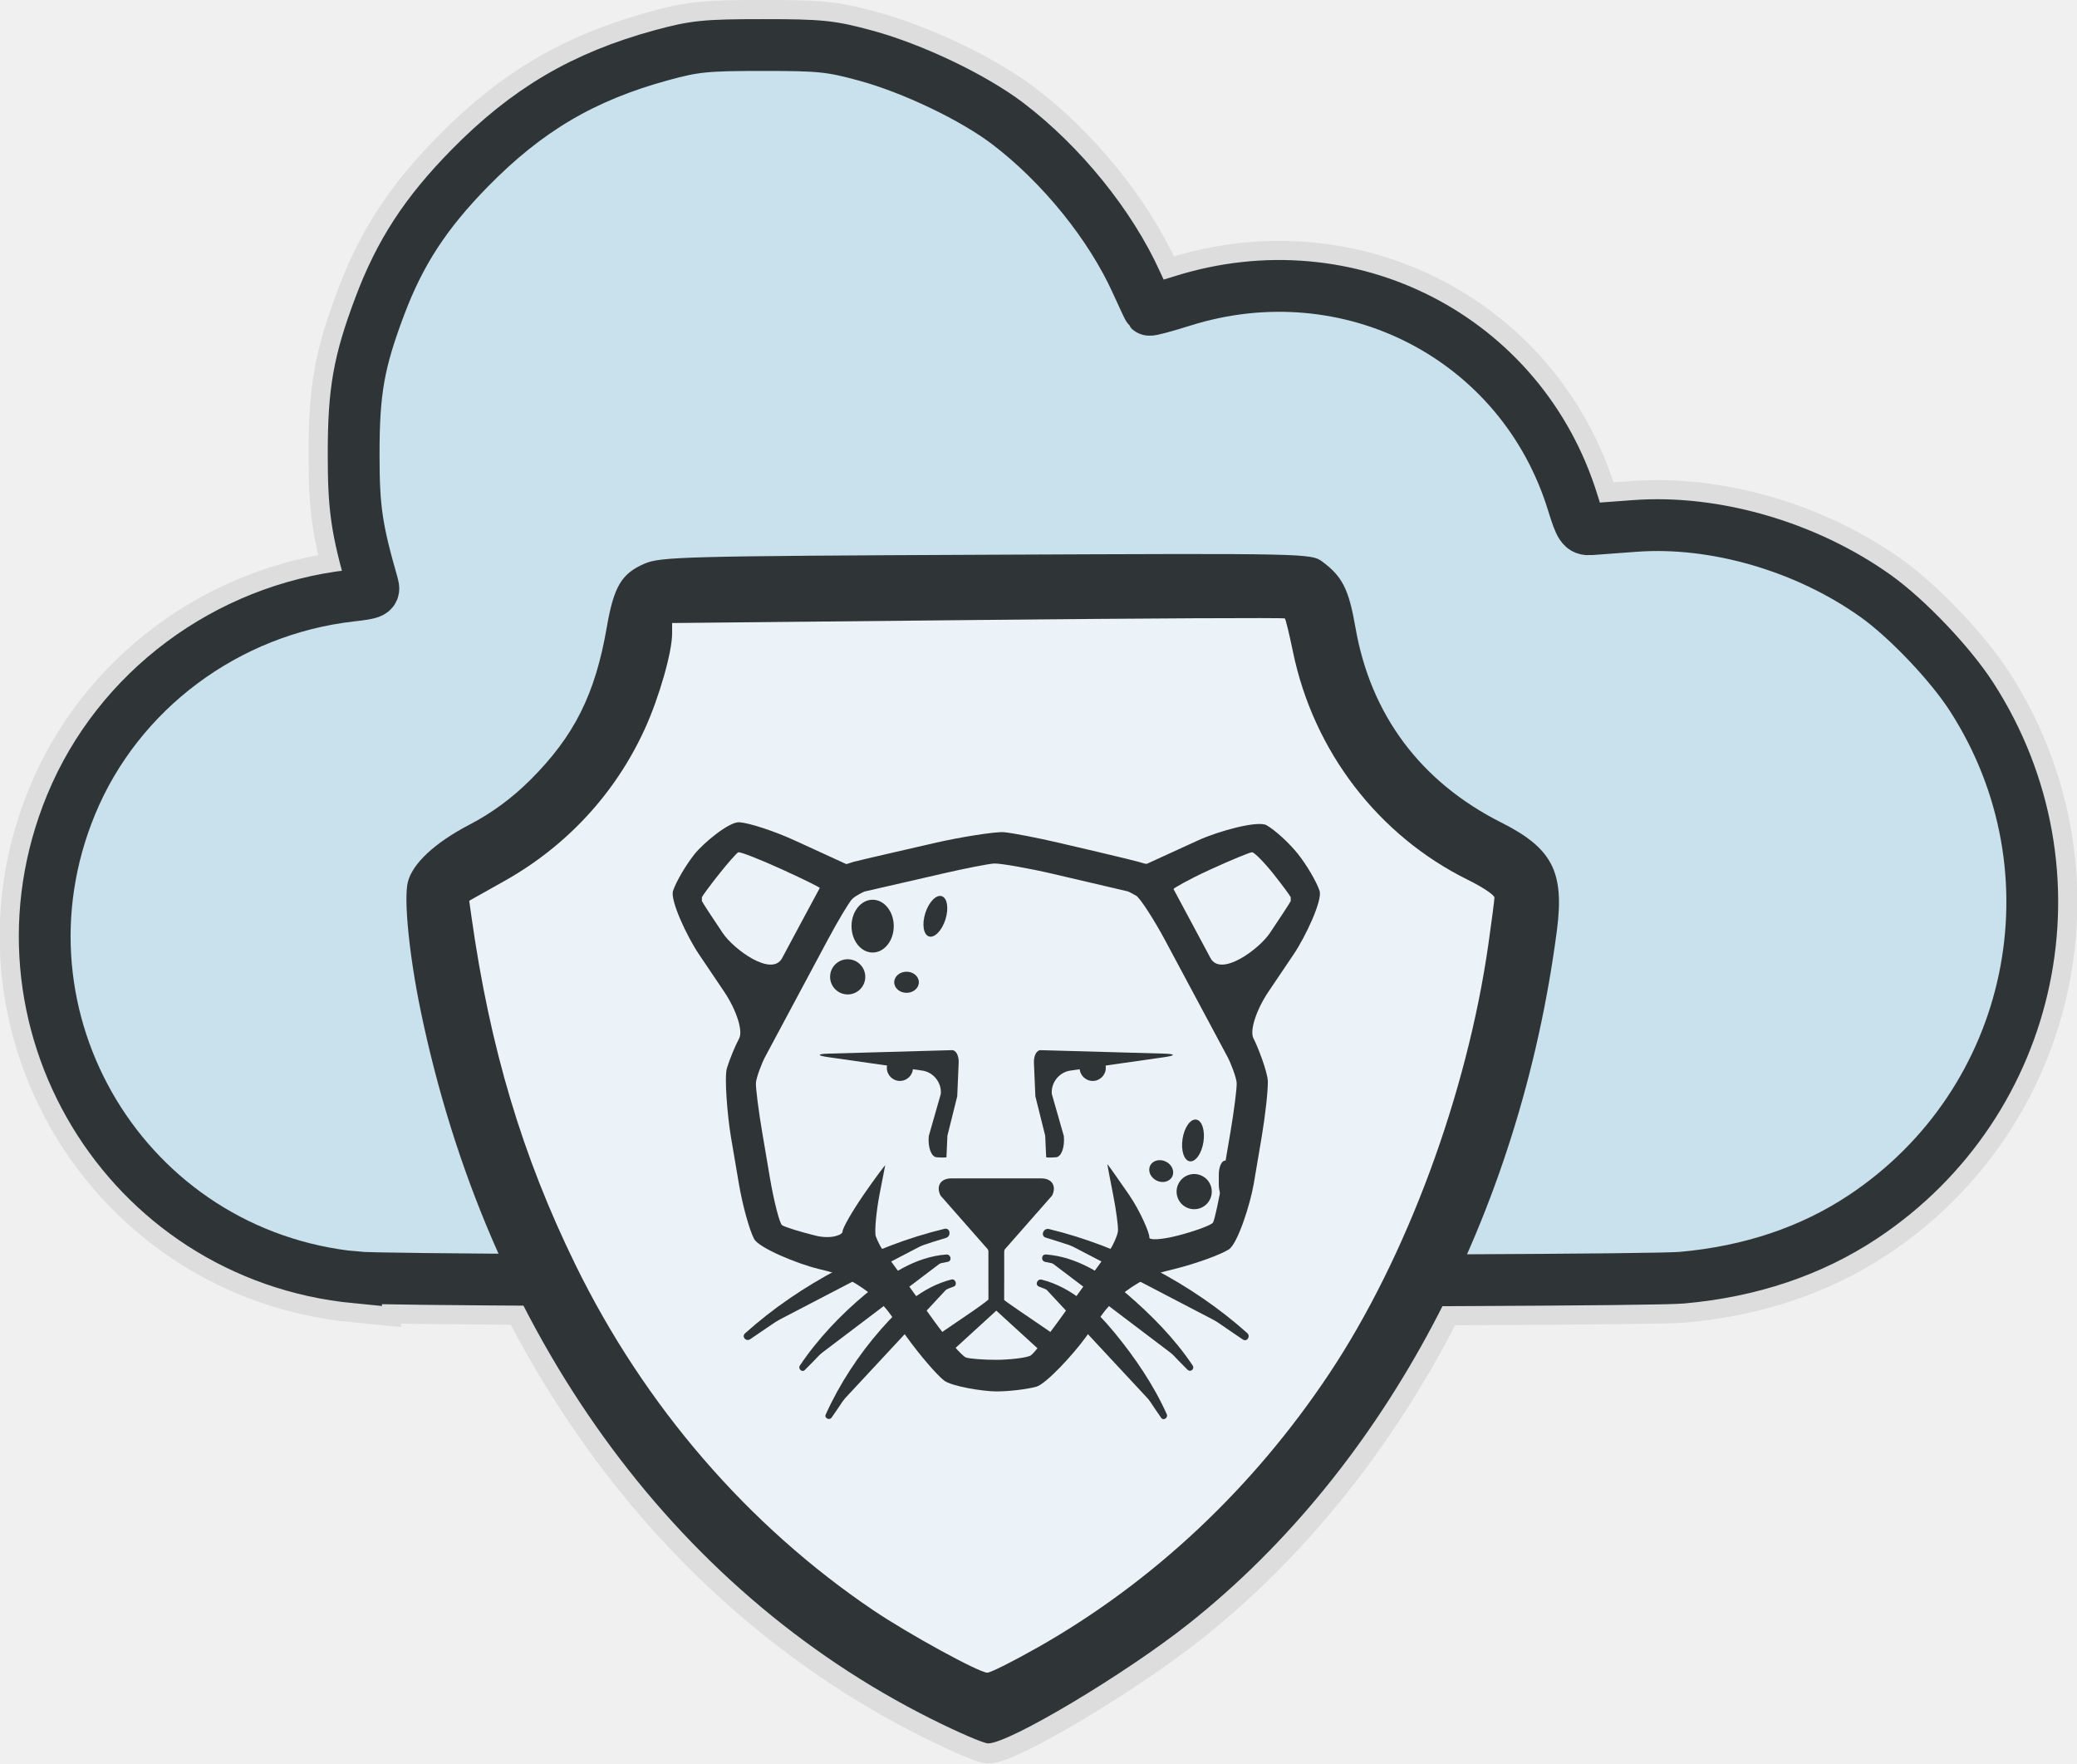
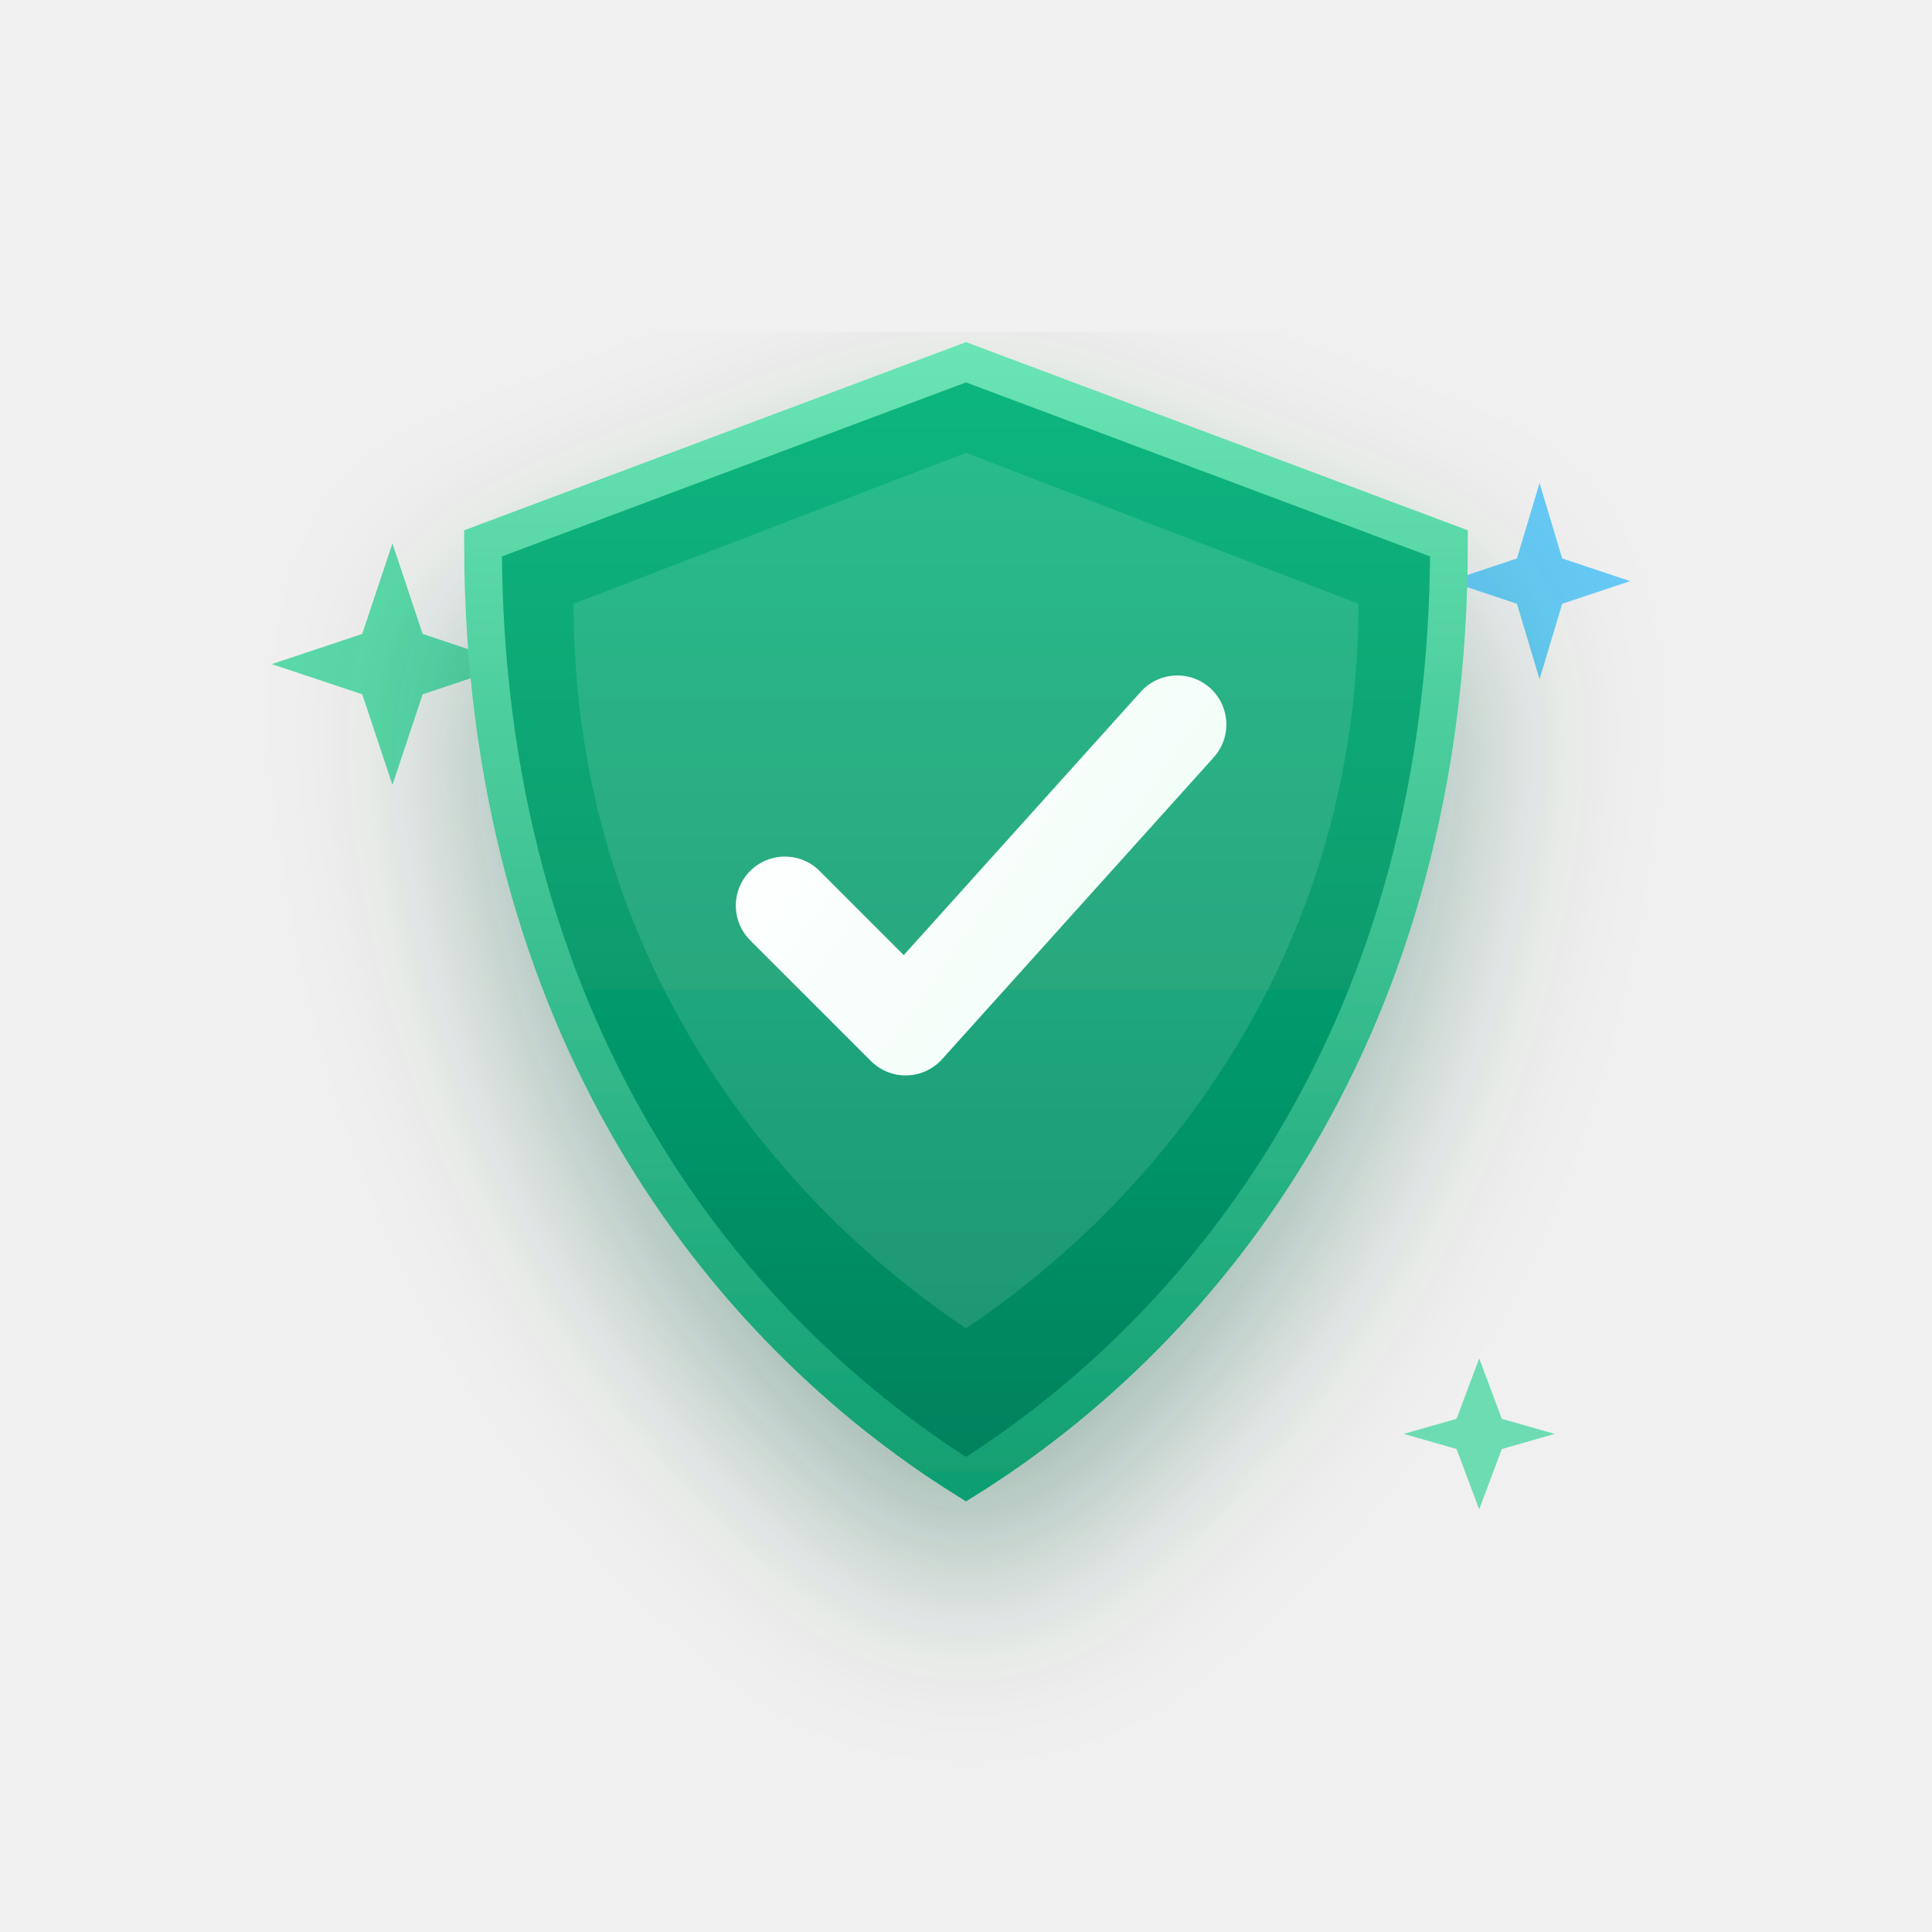
- <svg xmlns="http://www.w3.org/2000/svg" width="120" height="101.871" viewBox="0 0 31.75 26.953" version="1.1" id="svg1">
-   <defs id="defs1" />
-   <g id="layer1">
-     <g id="g321" transform="matrix(0.1837685,0,0,0.1837685,207.6517,-0.8652676)">
-       <path style="fill:#2f3536;fill-opacity:1;stroke:#dddddd;stroke-width:3.334;stroke-dasharray:none;stroke-opacity:1" d="m -1052.522,147.664 c -21.587,-10.823 -36.899,-32.076 -42.458,-58.933 -0.943,-4.555 -1.41,-9.26 -1.058,-10.661 0.387,-1.542 2.253,-3.278 5.138,-4.779 1.846,-0.96 3.537,-2.206 5.059,-3.724 3.652,-3.646 5.391,-7.12 6.354,-12.699 0.583,-3.372 1.221,-4.448 3.13,-5.276 1.339,-0.58 3.324,-0.632 28.449,-0.745 26.835,-0.12 27.016,-0.117 27.965,0.591 1.647,1.229 2.184,2.304 2.731,5.463 1.257,7.265 5.433,12.85 12.126,16.217 4.249,2.138 5.265,4.106 4.631,8.97 -3.078,23.607 -14.252,44.666 -30.583,57.635 -5.297,4.207 -14.982,9.989 -16.731,9.989 -0.366,0 -2.504,-0.922 -4.751,-2.048 z" id="path287" />
-       <path style="fill:#ffffff;fill-opacity:0.298;stroke:#dddddd;stroke-width:7.492;stroke-dasharray:none;stroke-opacity:1" d="m -1100.345,110.959 c -19.181,-1.856 -31.042,-21.531 -23.706,-39.322 3.915,-9.493 12.925,-16.212 23.318,-17.388 1.803,-0.204 1.949,-0.279 1.77,-0.905 -1.34,-4.67 -1.585,-6.353 -1.583,-10.86 0,-5.261 0.423,-7.652 2.164,-12.286 1.683,-4.482 3.814,-7.756 7.479,-11.492 4.772,-4.865 9.468,-7.632 15.959,-9.405 2.764,-0.755 3.685,-0.848 8.434,-0.848 4.797,0 5.654,0.088 8.557,0.879 3.925,1.07 8.959,3.478 11.821,5.654 4.459,3.391 8.547,8.441 10.705,13.224 0.535,1.186 1.016,2.204 1.069,2.261 0.057,0.057 1.278,-0.269 2.722,-0.725 13.882,-4.385 28.268,3.04 32.502,16.775 0.622,2.018 0.781,2.255 1.474,2.204 0.427,-0.028 2.085,-0.154 3.684,-0.273 6.663,-0.494 14.263,1.716 20.032,5.825 2.622,1.867 6.218,5.647 7.99,8.398 9.346,14.507 5.337,33.692 -9.036,43.236 -4.302,2.857 -9.371,4.561 -15.073,5.066 -4.307,0.382 -106.324,0.361 -110.282,-0.021 z" id="path288" />
-       <path style="fill:#c9e0ed;fill-opacity:1;stroke:#2f3536;stroke-width:4.308;stroke-dasharray:none;stroke-opacity:1" d="m -1100.345,110.959 c -19.181,-1.856 -31.042,-21.531 -23.706,-39.322 3.915,-9.493 12.925,-16.212 23.318,-17.388 1.803,-0.204 1.949,-0.279 1.77,-0.905 -1.34,-4.67 -1.585,-6.353 -1.583,-10.86 0,-5.261 0.423,-7.652 2.164,-12.286 1.683,-4.482 3.814,-7.756 7.479,-11.492 4.772,-4.865 9.468,-7.632 15.959,-9.405 2.764,-0.755 3.685,-0.848 8.434,-0.848 4.797,0 5.654,0.088 8.557,0.879 3.925,1.07 8.959,3.478 11.821,5.654 4.459,3.391 8.547,8.441 10.705,13.224 0.535,1.186 1.016,2.204 1.069,2.261 0.057,0.057 1.278,-0.269 2.722,-0.725 13.882,-4.385 28.268,3.04 32.502,16.775 0.622,2.018 0.781,2.255 1.474,2.204 0.427,-0.028 2.085,-0.154 3.684,-0.273 6.663,-0.494 14.263,1.716 20.032,5.825 2.622,1.867 6.218,5.647 7.99,8.398 9.346,14.507 5.337,33.692 -9.036,43.236 -4.302,2.857 -9.371,4.561 -15.073,5.066 -4.307,0.382 -106.324,0.361 -110.282,-0.021 z" id="path289" />
-       <path style="fill:#2f3536;fill-opacity:1;stroke-width:7.079" d="m -1052.522,147.664 c -21.587,-10.823 -36.899,-32.076 -42.458,-58.933 -0.943,-4.555 -1.41,-9.26 -1.058,-10.661 0.387,-1.542 2.253,-3.278 5.138,-4.779 1.846,-0.96 3.537,-2.206 5.059,-3.724 3.652,-3.646 5.391,-7.12 6.354,-12.699 0.583,-3.372 1.221,-4.448 3.13,-5.276 1.339,-0.58 3.324,-0.632 28.449,-0.745 26.835,-0.12 27.016,-0.117 27.965,0.591 1.647,1.229 2.184,2.304 2.731,5.463 1.257,7.265 5.433,12.85 12.126,16.217 4.249,2.138 5.265,4.106 4.631,8.97 -3.078,23.607 -14.252,44.666 -30.583,57.635 -5.297,4.207 -14.982,9.989 -16.731,9.989 -0.366,0 -2.504,-0.922 -4.751,-2.048 z" id="path290" />
-       <path style="fill:#ebf3f8;fill-opacity:1;stroke-width:7.079" d="m -1043.627,141.721 c 9.598,-5.447 17.878,-13.224 24.232,-22.759 6.427,-9.646 11.466,-23.248 13.246,-35.76 0.27,-1.9 0.495,-3.628 0.498,-3.839 0,-0.212 -0.975,-0.867 -2.174,-1.458 -7.483,-3.684 -12.876,-10.705 -14.587,-18.992 -0.3,-1.452 -0.602,-2.697 -0.671,-2.766 -0.071,-0.071 -11.566,-0.014 -25.549,0.127 l -25.423,0.253 v 0.877 c 0,1.554 -1.086,5.344 -2.278,7.948 -2.447,5.348 -6.491,9.724 -11.672,12.632 l -2.927,1.643 0.178,1.269 c 1.545,10.979 4.231,19.971 8.676,29.044 5.734,11.703 14.322,21.657 24.767,28.705 2.912,1.965 8.784,5.179 9.474,5.186 0.263,0.003 2.157,-0.948 4.209,-2.112 z" id="path291" />
-       <g id="g320" transform="matrix(0.05258037,0,0,0.05258037,-1074.009,69.93369)" style="fill:#2f3536;fill-opacity:1;stroke-width:2.226">
-         <rect ry="22.263" y="595.362" x="864" height="60" width="20" id="rect291" style="fill:#2f3536;fill-opacity:1;stroke:none;stroke-width:2.226" rx="22.263" />
-         <rect y="28.362" x="0" height="1024" width="1024" id="rect292" style="opacity:0;fill:#2f3536;fill-opacity:1;stroke:none;stroke-width:35.621" />
-         <path style="fill:#2f3536;fill-opacity:1;stroke-width:11.575" id="path292" d="m 1023.407,168.604 c -4.877,-14.542 -20.215,-40.643 -33.983,-58.014 -13.799,-17.392 -36.26,-37.976 -49.903,-45.744 -13.653,-7.799 -76.071,9.26 -107.641,23.698 l -23.043,10.518 c -31.57,14.449 -57.842,26.48 -58.373,26.73 -0.515,0.27 -4.227,0 -7.107,-1.191 -2.891,-1.243 -38.017,-9.889 -71.839,-17.797 L 610.966,92.658 C 577.134,84.75 538.144,77.216 524.293,75.911 510.432,74.595 451.321,84.495 417.499,92.257 l -64.82,14.896 c -33.842,7.757 -63.884,14.818 -66.723,15.681 -2.87,0.842 -10.856,3.754 -11.397,3.463 -0.536,-0.307 -27.822,-12.79 -59.381,-27.239 L 192.161,88.54 C 160.565,74.101 121.601,61.332 105.545,60.152 89.49,58.971 48.395,93.193 34.611,110.585 20.791,127.951 5.495,154.077 0.592,168.615 -4.311,183.157 22.284,240.448 41.719,269.227 l 39.723,58.919 c 19.404,28.778 30.104,62.049 23.73,73.908 -6.359,11.906 -15.052,33.052 -19.336,47.012 -4.289,13.986 0.666,75.296 6.452,109.534 l 12.411,73.076 c 5.797,34.232 16.69,73.695 24.198,87.697 7.529,14.012 67.076,38.745 100.794,47.095 l 15.083,3.738 c 33.681,8.355 77.881,38.241 98.184,66.4 l 27.229,37.674 c 20.293,28.17 46.783,59.085 58.856,68.714 12.026,9.624 62.917,17.501 82.971,17.501 20.09,0 48.634,-3.39 63.499,-7.529 14.849,-4.133 58.024,-50.511 78.317,-78.686 l 26.782,-37.087 c 20.314,-28.134 64.466,-58.097 98.158,-66.556 l 15.702,-3.946 c 33.671,-8.459 72.177,-22.388 85.544,-30.952 13.378,-8.574 33.52,-69.837 39.333,-104.07 l 12.385,-73.061 c 5.782,-34.253 10.211,-74.199 9.837,-88.836 -0.369,-14.6 -16.352,-55.82 -22.721,-67.726 -6.354,-11.865 4.336,-45.13 23.735,-73.908 l 39.723,-58.919 c 19.414,-28.768 46.009,-86.059 41.101,-100.617 z M 79.268,235.499 C 61.991,209.908 47.142,187.046 46.237,184.743 c 0,0 0,0 0,-2.652 0,-3.322 0,-3.322 0,-3.322 1.326,-3.031 13.721,-19.711 27.51,-37.092 13.82,-17.366 27.317,-32.636 30.016,-33.952 2.688,-1.3 36.026,11.875 67.602,26.283 l 4.934,2.267 c 31.575,14.433 56.948,26.974 56.392,27.874 -0.567,0.899 -15.328,28.31 -31.705,58.939 l -27.77,51.884 C 156.837,305.596 96.54,261.116 79.268,235.499 Z M 892.285,472.603 c 0.38,8.464 -4.071,43.414 -9.858,77.662 l -12.411,73.082 c -5.787,34.217 -12.624,65.756 -15.224,70.045 -2.537,4.284 -31.783,14.605 -56.865,20.912 -25.113,6.307 -44.808,7.341 -43.846,2.34 0.962,-5.038 -13.586,-40.289 -32.345,-67.612 -18.79,-27.302 -34.139,-48.863 -34.113,-47.912 0.026,0.946 4.305,23.376 9.109,47.678 4.789,24.333 8.277,50.303 7.763,57.723 -0.53,7.425 -9,24.614 -11.761,28.471 -2.787,3.853 -15.276,21.166 -27.79,38.47 -12.52,17.314 -37.534,52.035 -55.664,77.137 -18.104,25.092 -37.232,48.868 -42.515,52.778 -5.277,3.905 -34.679,7.128 -54.77,7.128 -20.049,0 -41.6,-1.627 -47.87,-3.619 -6.239,-1.981 -31.456,-31.383 -49.742,-56.73 -18.296,-25.352 -43.456,-60.213 -55.893,-77.47 -12.463,-17.257 -24.785,-34.357 -27.463,-38.028 -2.62,-3.666 -6.946,-12.369 -9.577,-19.321 -2.615,-6.967 1.055,-42.208 5.828,-66.541 4.794,-24.302 8.813,-44.974 8.948,-45.957 0.14,-0.972 -15.135,18.884 -33.92,46.196 -18.79,27.328 -33.863,53.683 -33.525,58.586 0.322,4.908 -17.683,12.655 -42.744,6.432 -25.055,-6.213 -48.9,-13.669 -52.965,-16.534 -4.061,-2.865 -13.284,-39.952 -19.097,-74.168 L 141.597,550.27 c -5.802,-34.248 -10.237,-69.198 -9.863,-77.662 0.38,-8.501 9.707,-32.35 14.303,-40.893 4.565,-8.558 21.738,-40.622 38.121,-71.236 l 60.91,-113.808 c 16.373,-30.598 33.894,-59.886 38.932,-65.101 5.043,-5.199 18.868,-11.672 19.503,-11.818 0.655,-0.146 28.841,-6.629 62.688,-14.381 l 62.517,-14.366 c 33.816,-7.773 69.468,-14.761 79.191,-15.541 9.728,-0.775 57.853,7.991 91.68,15.889 l 58.305,13.617 c 33.816,7.908 61.991,14.501 62.6,14.657 0.619,0.13 6.328,3.135 12.676,6.655 6.359,3.525 29.418,39.78 45.801,70.383 l 60.915,113.808 c 16.367,30.608 33.551,62.673 38.121,71.236 4.586,8.542 13.934,32.392 14.288,40.893 z m 85.508,-287.86 c -0.905,2.303 -15.79,25.165 -33.042,50.756 -17.251,25.617 -77.548,70.097 -93.915,39.473 L 823.046,223.088 c -16.404,-30.629 -30.213,-56.413 -30.718,-57.312 -0.536,-0.894 23.839,-15.068 55.414,-29.501 l 4.913,-2.267 c 31.56,-14.407 60.338,-26.283 63.931,-26.392 3.593,-0.078 19.882,16.695 33.686,34.061 13.768,17.381 26.184,34.061 27.52,37.092 0,0 0,0 0,3.322 0,2.652 0,2.652 0,2.652 z" />
-         <path style="fill:#2f3536;fill-opacity:1;stroke-width:11.575" id="path293" d="m 423.775,650.7 c -7.451,-14.922 0.083,-27.166 16.799,-27.166 h 142.867 c 16.69,0 24.244,12.244 16.804,27.166 l -74.662,84.879 c -7.471,14.932 -19.653,14.932 -27.146,0 z" />
-         <path style="fill:#2f3536;fill-opacity:1;stroke-width:11.575" id="path294" d="m 512.007,832.728 c 0.021,0 10.087,9.229 22.425,20.501 l 48.515,44.34 c 12.359,11.246 25.841,12.374 29.969,2.459 4.133,-9.91 -3.749,-25.695 -17.553,-35.111 l -45.952,-31.341 c -13.799,-9.416 -25.056,-17.423 -25.004,-17.797 0.042,-0.354 0.104,-15.057 0.104,-31.763 v -85.586 c 0,-16.705 -2.516,-36.005 -5.6,-42.879 0,0 0,0 -6.905,0 -6.894,0 -6.894,0 -6.894,0 -3.083,6.873 -5.6,26.168 -5.6,42.879 V 784.016 c 0,16.705 0.031,30.692 0.047,31.087 0.036,0.364 -11.137,9.057 -24.946,18.473 l -45.952,31.341 c -13.794,9.416 -21.712,25.201 -17.558,35.111 4.159,9.92 17.61,8.787 29.964,-2.459 l 48.525,-44.34 c 12.338,-11.272 22.414,-20.501 22.414,-20.501 z" />
-         <g transform="matrix(5.199316,0,0,5.199316,-1037.384,-846.3803)" id="g296" style="fill:#2f3536;fill-opacity:1;stroke-width:2.226">
-           <path id="path295" d="m 246.885,244.751 c -3.453,0.1 -3.48,0.578 -0.063,1.067 l 28.657,4.092 c 3.413,0.489 5.948,3.696 5.627,7.127 l -3.658,12.79 c -0.309,3.431 0.762,6.337 2.396,6.457 1.634,0.12 2.98,0.104 2.99,-0.036 0.005,-0.137 0.14,-3.068 0.284,-6.513 l 2.993,-12.004 c 0.15,-3.446 0.345,-8.027 0.438,-10.181 0.099,-2.154 -0.813,-3.892 -2.019,-3.856 -1.206,0.035 -5.015,0.139 -8.463,0.237 z" style="fill:#2f3536;fill-opacity:1;stroke-width:2.226" />
-           <path id="path296" d="m 319.935,243.932 c -3.449,-0.098 -7.259,-0.202 -8.458,-0.237 -1.212,-0.036 -2.124,1.702 -2.032,3.856 0.093,2.154 0.294,6.735 0.442,10.181 l 2.99,12.004 c 0.15,3.444 0.279,6.375 0.295,6.513 0.006,0.14 1.35,0.155 2.983,0.036 1.635,-0.119 2.71,-3.025 2.39,-6.457 l -3.652,-12.79 c -0.317,-3.431 2.216,-6.638 5.627,-7.127 l 28.657,-4.092 c 3.411,-0.489 3.391,-0.967 -0.062,-1.067 z" style="fill:#2f3536;fill-opacity:1;stroke-width:2.226" />
-         </g>
-         <g transform="matrix(5.199316,0,0,5.199316,-1037.384,-846.3803)" id="g297" style="fill:#2f3536;fill-opacity:1;stroke-width:2.226">
-           <circle id="circle296" r="3.974" cy="249.082" cx="268.666" style="fill:#2f3536;fill-opacity:1;stroke-width:2.226" />
-           <path id="path297" d="m 331.314,249.082 c 0,2.199 -1.786,3.978 -3.979,3.978 -2.202,0 -3.98,-1.779 -3.98,-3.978 0,-2.195 1.778,-3.974 3.98,-3.974 2.193,-0.001 3.979,1.779 3.979,3.974 z" style="fill:#2f3536;fill-opacity:1;stroke-width:2.226" />
-         </g>
-         <g transform="matrix(5.199316,0,0,5.199316,-1037.384,-846.3803)" id="g313" style="fill:#2f3536;fill-opacity:1;stroke-width:2.226">
-           <g id="g305" style="fill:#2f3536;fill-opacity:1;stroke-width:2.226">
-             <g id="g300" style="fill:#2f3536;fill-opacity:1;stroke-width:2.226">
-               <g id="g299" style="fill:#2f3536;fill-opacity:1;stroke-width:2.226">
-                 <path id="path298" d="m 282.442,299.431 c -22.72,6.003 -41.634,16.871 -60.114,31.306" style="fill:#2f3536;fill-opacity:1;stroke-width:2.226" />
-                 <path id="path299" d="m 282.2,298.054 c -21.88,5.292 -43.854,16.737 -60.637,31.78 -1.164,1.042 0.289,2.639 1.532,1.807 9.16,-6.125 17.966,-12.6 27.651,-17.915 10.139,-5.564 20.881,-9.605 31.939,-12.917 1.686,-0.505 1.297,-3.186 -0.485,-2.755 z" style="fill:#2f3536;fill-opacity:1;stroke-width:2.226" />
-               </g>
-             </g>
-             <g id="g302" style="fill:#2f3536;fill-opacity:1;stroke-width:2.226">
-               <g id="g301" style="fill:#2f3536;fill-opacity:1;stroke-width:2.226">
-                 <path id="path300" d="m 282.968,306.988 c -16.705,1.636 -33.563,20.751 -43.912,33.257" style="fill:#2f3536;fill-opacity:1;stroke-width:2.226" />
-                 <path id="path301" d="m 282.77,305.868 c -9.444,0.723 -17.431,6.122 -24.537,12.016 -7.479,6.204 -14.603,13.695 -20.01,21.778 -0.624,0.933 0.641,2.192 1.491,1.359 12.808,-12.552 24.483,-29.631 43.451,-32.913 1.472,-0.254 1.04,-2.351 -0.395,-2.24 z" style="fill:#2f3536;fill-opacity:1;stroke-width:2.226" />
-               </g>
-             </g>
-             <g id="g304" style="fill:#2f3536;fill-opacity:1;stroke-width:2.226">
-               <g id="g303" style="fill:#2f3536;fill-opacity:1;stroke-width:2.226">
-                 <path id="path302" d="m 284.562,314.588 c -16.175,4.496 -29.483,26.229 -37.521,40.328" style="fill:#2f3536;fill-opacity:1;stroke-width:2.226" />
-                 <path id="path303" d="m 284.364,313.467 c -8.867,2.251 -15.541,8.416 -21.442,15.134 -6.738,7.671 -12.65,16.651 -16.835,25.961 -0.484,1.078 1.134,1.858 1.787,0.937 10.368,-14.624 19.083,-33.416 37.176,-39.883 1.208,-0.432 0.551,-2.463 -0.686,-2.149 z" style="fill:#2f3536;fill-opacity:1;stroke-width:2.226" />
-               </g>
-             </g>
-           </g>
-           <g id="g312" style="fill:#2f3536;fill-opacity:1;stroke-width:2.226">
-             <g id="g307" style="fill:#2f3536;fill-opacity:1;stroke-width:2.226">
-               <g id="g306" style="fill:#2f3536;fill-opacity:1;stroke-width:2.226">
-                 <path id="path305" d="m 313.56,299.431 c 22.718,6.003 41.628,16.871 60.104,31.306" style="fill:#2f3536;fill-opacity:1;stroke-width:2.226" />
-                 <path id="path306" d="m 313.074,300.743 c 11.08,3.32 21.741,7.38 31.951,12.85 9.841,5.271 18.705,11.93 27.959,18.114 1.305,0.872 2.469,-0.947 1.359,-1.94 -16.666,-14.924 -38.57,-26.389 -60.299,-31.647 -1.712,-0.415 -2.727,2.097 -0.97,2.623 z" style="fill:#2f3536;fill-opacity:1;stroke-width:2.226" />
-               </g>
-             </g>
-             <g id="g309" style="fill:#2f3536;fill-opacity:1;stroke-width:2.226">
-               <g id="g308" style="fill:#2f3536;fill-opacity:1;stroke-width:2.226">
-                 <path id="path307" d="m 313.03,306.988 c 16.707,1.636 33.564,20.751 43.913,33.257" style="fill:#2f3536;fill-opacity:1;stroke-width:2.226" />
-                 <path id="path308" d="m 312.923,308.121 c 18.863,3.261 30.51,20.297 43.245,32.782 0.946,0.928 2.279,-0.229 1.551,-1.316 -5.477,-8.176 -12.608,-15.396 -20.064,-21.789 -6.961,-5.969 -15.178,-11.229 -24.517,-11.942 -1.482,-0.114 -1.644,2.018 -0.215,2.265 z" style="fill:#2f3536;fill-opacity:1;stroke-width:2.226" />
-               </g>
-             </g>
-             <g id="g311" style="fill:#2f3536;fill-opacity:1;stroke-width:2.226">
-               <g id="g310" style="fill:#2f3536;fill-opacity:1;stroke-width:2.226">
-                 <path id="path309" d="m 311.435,314.588 c 16.172,4.496 29.49,26.229 37.524,40.328" style="fill:#2f3536;fill-opacity:1;stroke-width:2.226" />
-                 <path id="path310" d="m 311.04,315.655 c 18.046,6.457 26.813,25.33 37.144,39.919 0.686,0.968 2.152,-0.075 1.694,-1.095 -4.017,-8.945 -9.716,-17.315 -15.94,-24.875 -5.824,-7.073 -13.024,-13.776 -22.108,-16.083 -1.392,-0.354 -2.199,1.63 -0.79,2.134 z" style="fill:#2f3536;fill-opacity:1;stroke-width:2.226" />
-               </g>
-             </g>
-           </g>
-         </g>
-         <g transform="matrix(5.199316,0,0,5.199316,-1037.384,-846.3803)" id="g319" style="fill:#2f3536;fill-opacity:1;stroke-width:2.226">
-           <g id="g315" style="fill:#2f3536;fill-opacity:1;stroke-width:2.226">
-             <ellipse id="ellipse313" ry="8.03" rx="6.425" cy="205.962" cx="260.37" style="fill:#2f3536;fill-opacity:1;stroke-width:2.226" />
-             <path id="path313" d="m 258.13,221.388 c 0,2.959 -2.396,5.353 -5.349,5.353 -2.959,0 -5.355,-2.394 -5.355,-5.353 0,-2.956 2.396,-5.353 5.355,-5.353 2.953,0.001 5.349,2.397 5.349,5.353 z" style="fill:#2f3536;fill-opacity:1;stroke-width:2.226" />
-             <path id="path314" d="m 282.519,203.942 c -1.077,3.381 -3.318,5.69 -5.011,5.152 -1.688,-0.539 -2.19,-3.713 -1.111,-7.096 1.072,-3.382 3.314,-5.688 5.003,-5.148 1.691,0.537 2.191,3.716 1.119,7.092 z" style="fill:#2f3536;fill-opacity:1;stroke-width:2.226" />
-             <path id="path315" d="m 274.432,223.038 c 0,1.778 -1.674,3.214 -3.748,3.214 -2.069,0 -3.746,-1.436 -3.746,-3.214 0,-1.774 1.676,-3.211 3.746,-3.211 2.074,0 3.748,1.437 3.748,3.211 z" style="fill:#2f3536;fill-opacity:1;stroke-width:2.226" />
-           </g>
-           <g id="g318" style="fill:#2f3536;fill-opacity:1;stroke-width:2.226">
-             <path id="path316" d="m 353.42,284.343 c -1.319,2.646 -0.248,5.858 2.4,7.178 2.646,1.321 5.86,0.247 7.179,-2.398 1.32,-2.649 0.242,-5.866 -2.401,-7.179 -2.643,-1.325 -5.859,-0.248 -7.178,2.399 z" style="fill:#2f3536;fill-opacity:1;stroke-width:2.226" />
-             <path id="path317" d="m 354.672,270.667 c -0.546,3.506 0.429,6.572 2.179,6.845 1.759,0.272 3.618,-2.346 4.172,-5.85 0.546,-3.506 -0.429,-6.571 -2.188,-6.842 -1.748,-0.276 -3.616,2.342 -4.163,5.847 z" style="fill:#2f3536;fill-opacity:1;stroke-width:2.226" />
-             <path id="path318" d="m 344.822,278.809 c -0.794,1.588 0.067,3.625 1.917,4.547 1.854,0.925 4,0.387 4.787,-1.2 0.796,-1.588 -0.066,-3.624 -1.916,-4.546 -1.851,-0.926 -3.999,-0.387 -4.788,1.199 z" style="fill:#2f3536;fill-opacity:1;stroke-width:2.226" />
-           </g>
-         </g>
-       </g>
-     </g>
+ <svg xmlns="http://www.w3.org/2000/svg" width="128" height="128" viewBox="0 0 128 128" fill="none">
+   <defs>
+     <linearGradient id="shield_grad" x1="64" y1="20" x2="64" y2="108" gradientUnits="userSpaceOnUse">
+       <stop offset="0%" stop-color="#10b981" />
+       <stop offset="60%" stop-color="#059669" />
+       <stop offset="100%" stop-color="#047857" />
+     </linearGradient>
+     <linearGradient id="shield_border" x1="64" y1="20" x2="64" y2="108" gradientUnits="userSpaceOnUse">
+       <stop offset="0%" stop-color="#6ee7b7" />
+       <stop offset="100%" stop-color="#059669" />
+     </linearGradient>
+     <linearGradient id="check_grad" x1="48" y1="52" x2="82" y2="76" gradientUnits="userSpaceOnUse">
+       <stop offset="0%" stop-color="#ffffff" />
+       <stop offset="100%" stop-color="#ecfdf5" />
+     </linearGradient>
+     <filter id="shield_shadow" x="16" y="16" width="96" height="104" filterUnits="userSpaceOnUse">
+       <feDropShadow dx="0" dy="6" stdDeviation="6" flood-color="#064e3b" flood-opacity="0.35" />
+     </filter>
+   </defs>
+   <path d="M26 36 L28 42 L34 44 L28 46 L26 52 L24 46 L18 44 L24 42 Z" fill="#34d399" opacity="0.8" />
+   <path d="M102 32 L103.5 37 L108 38.5 L103.5 40 L102 45 L100.5 40 L96 38.5 L100.5 37 Z" fill="#38bdf8" opacity="0.75" />
+   <path d="M98 90 L99.5 94 L103 95 L99.5 96 L98 100 L96.5 96 L93 95 L96.5 94 Z" fill="#34d399" opacity="0.7" />
+   <g filter="url(#shield_shadow)">
+     <path d="M64 24 L96 36 C96 68, 80 88, 64 98 C48 88, 32 68, 32 36 Z" fill="url(#shield_grad)" stroke="url(#shield_border)" stroke-width="2.5" />
  </g>
+   <path d="M64 30 L90 40 C90 64, 76 80, 64 88 C52 80, 38 64, 38 40 Z" fill="#ffffff" opacity="0.12" />
+   <path d="M52 60 L60 68 L78 48" stroke="url(#check_grad)" stroke-width="6.5" stroke-linecap="round" stroke-linejoin="round" />
</svg>
